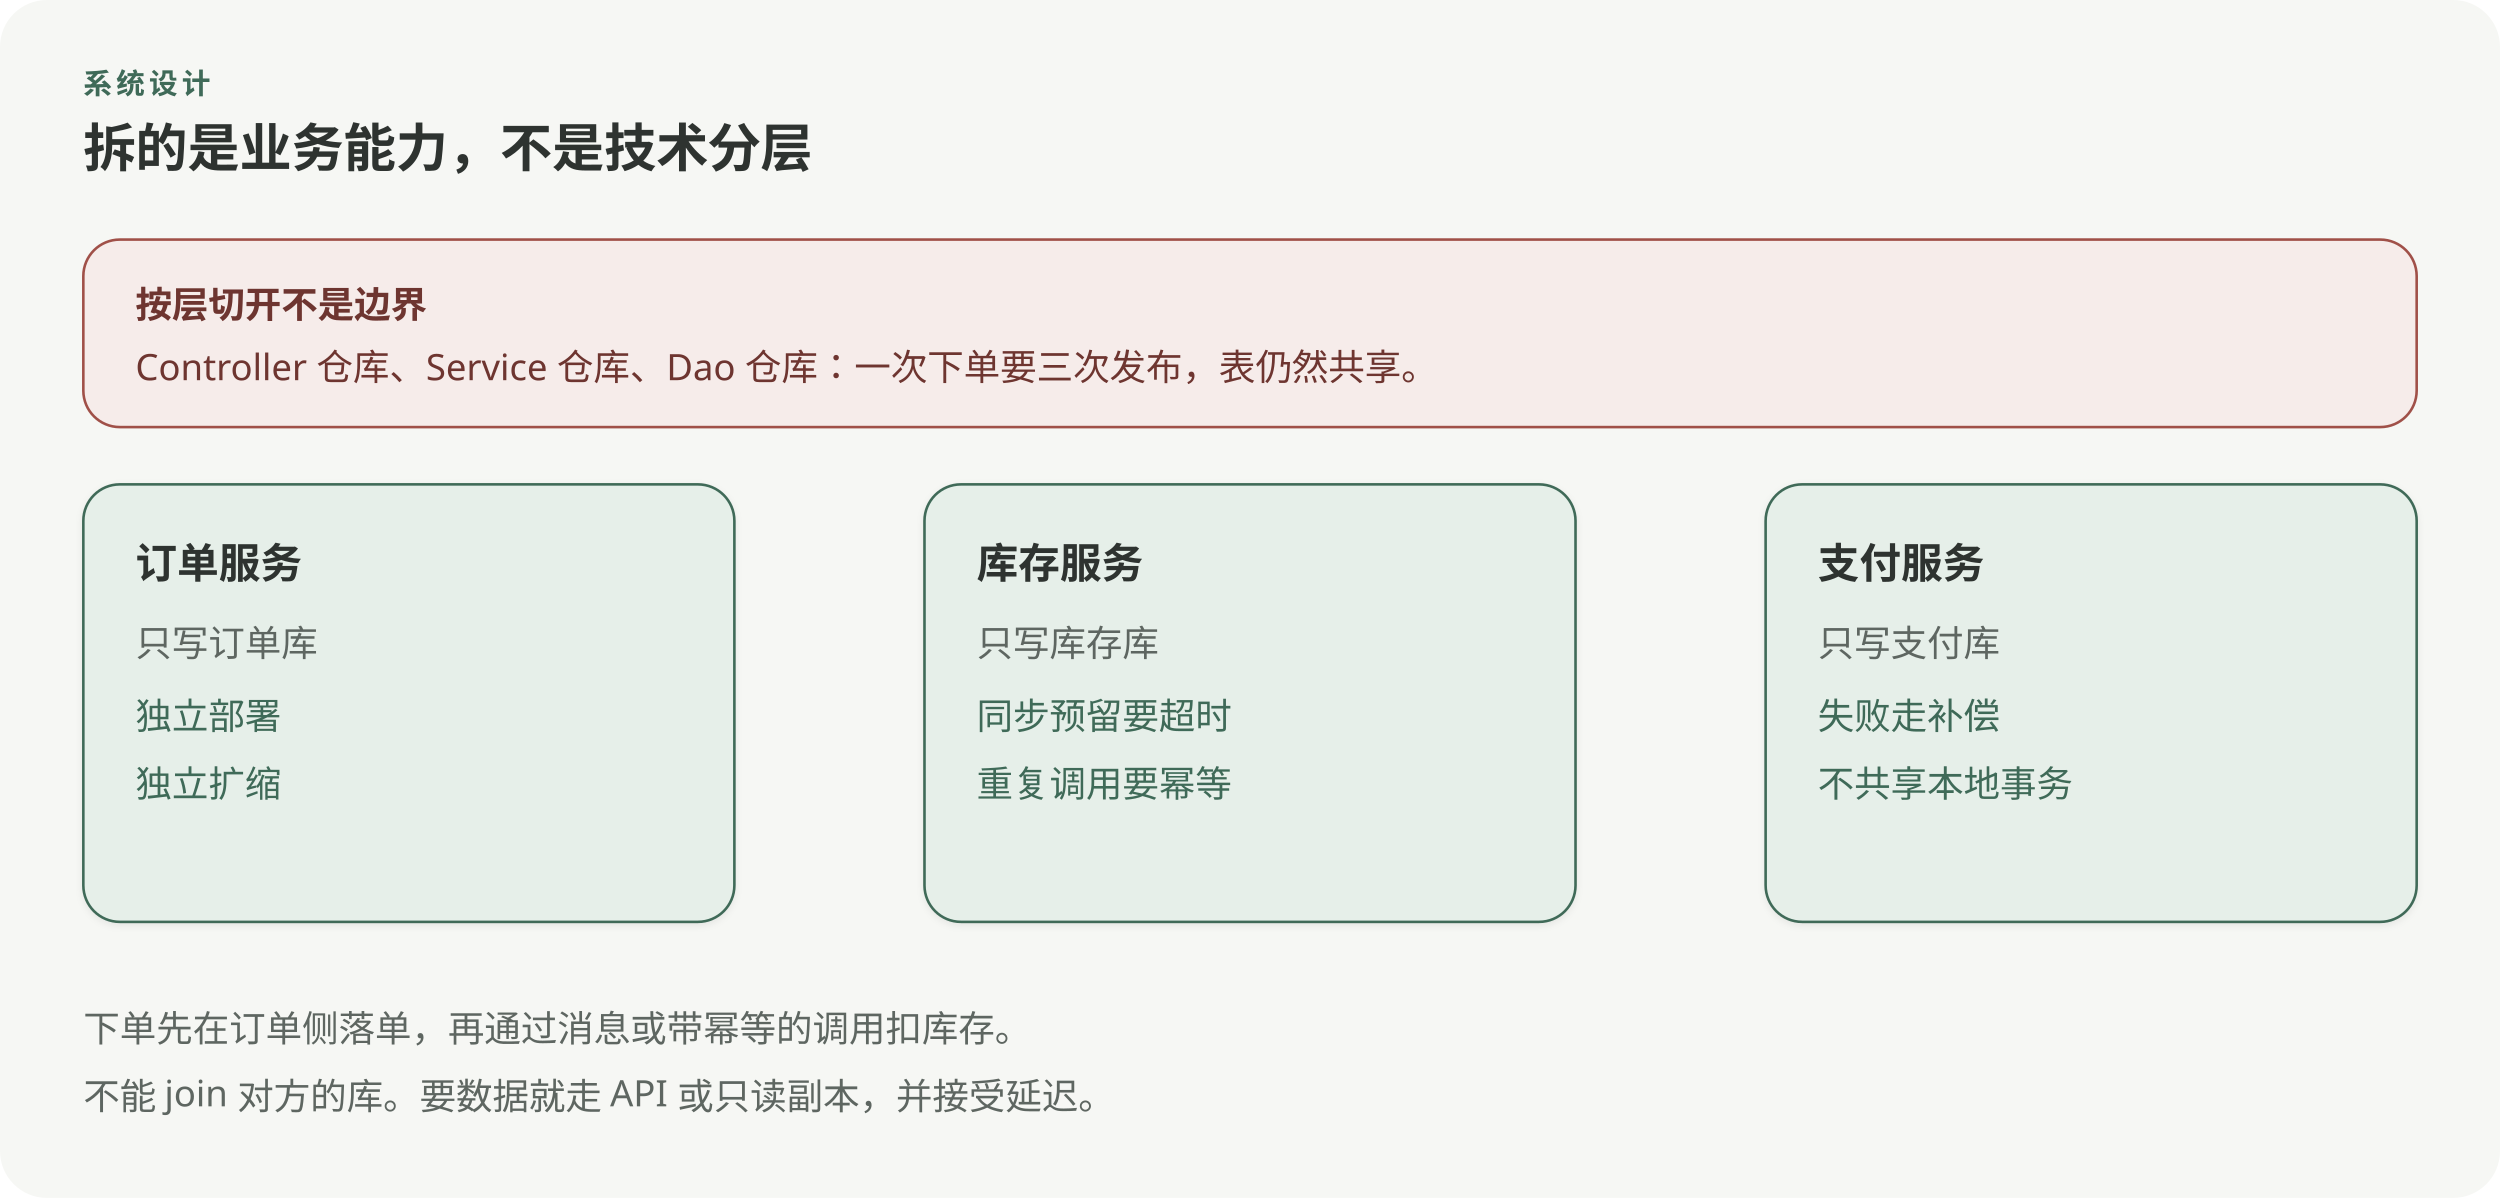
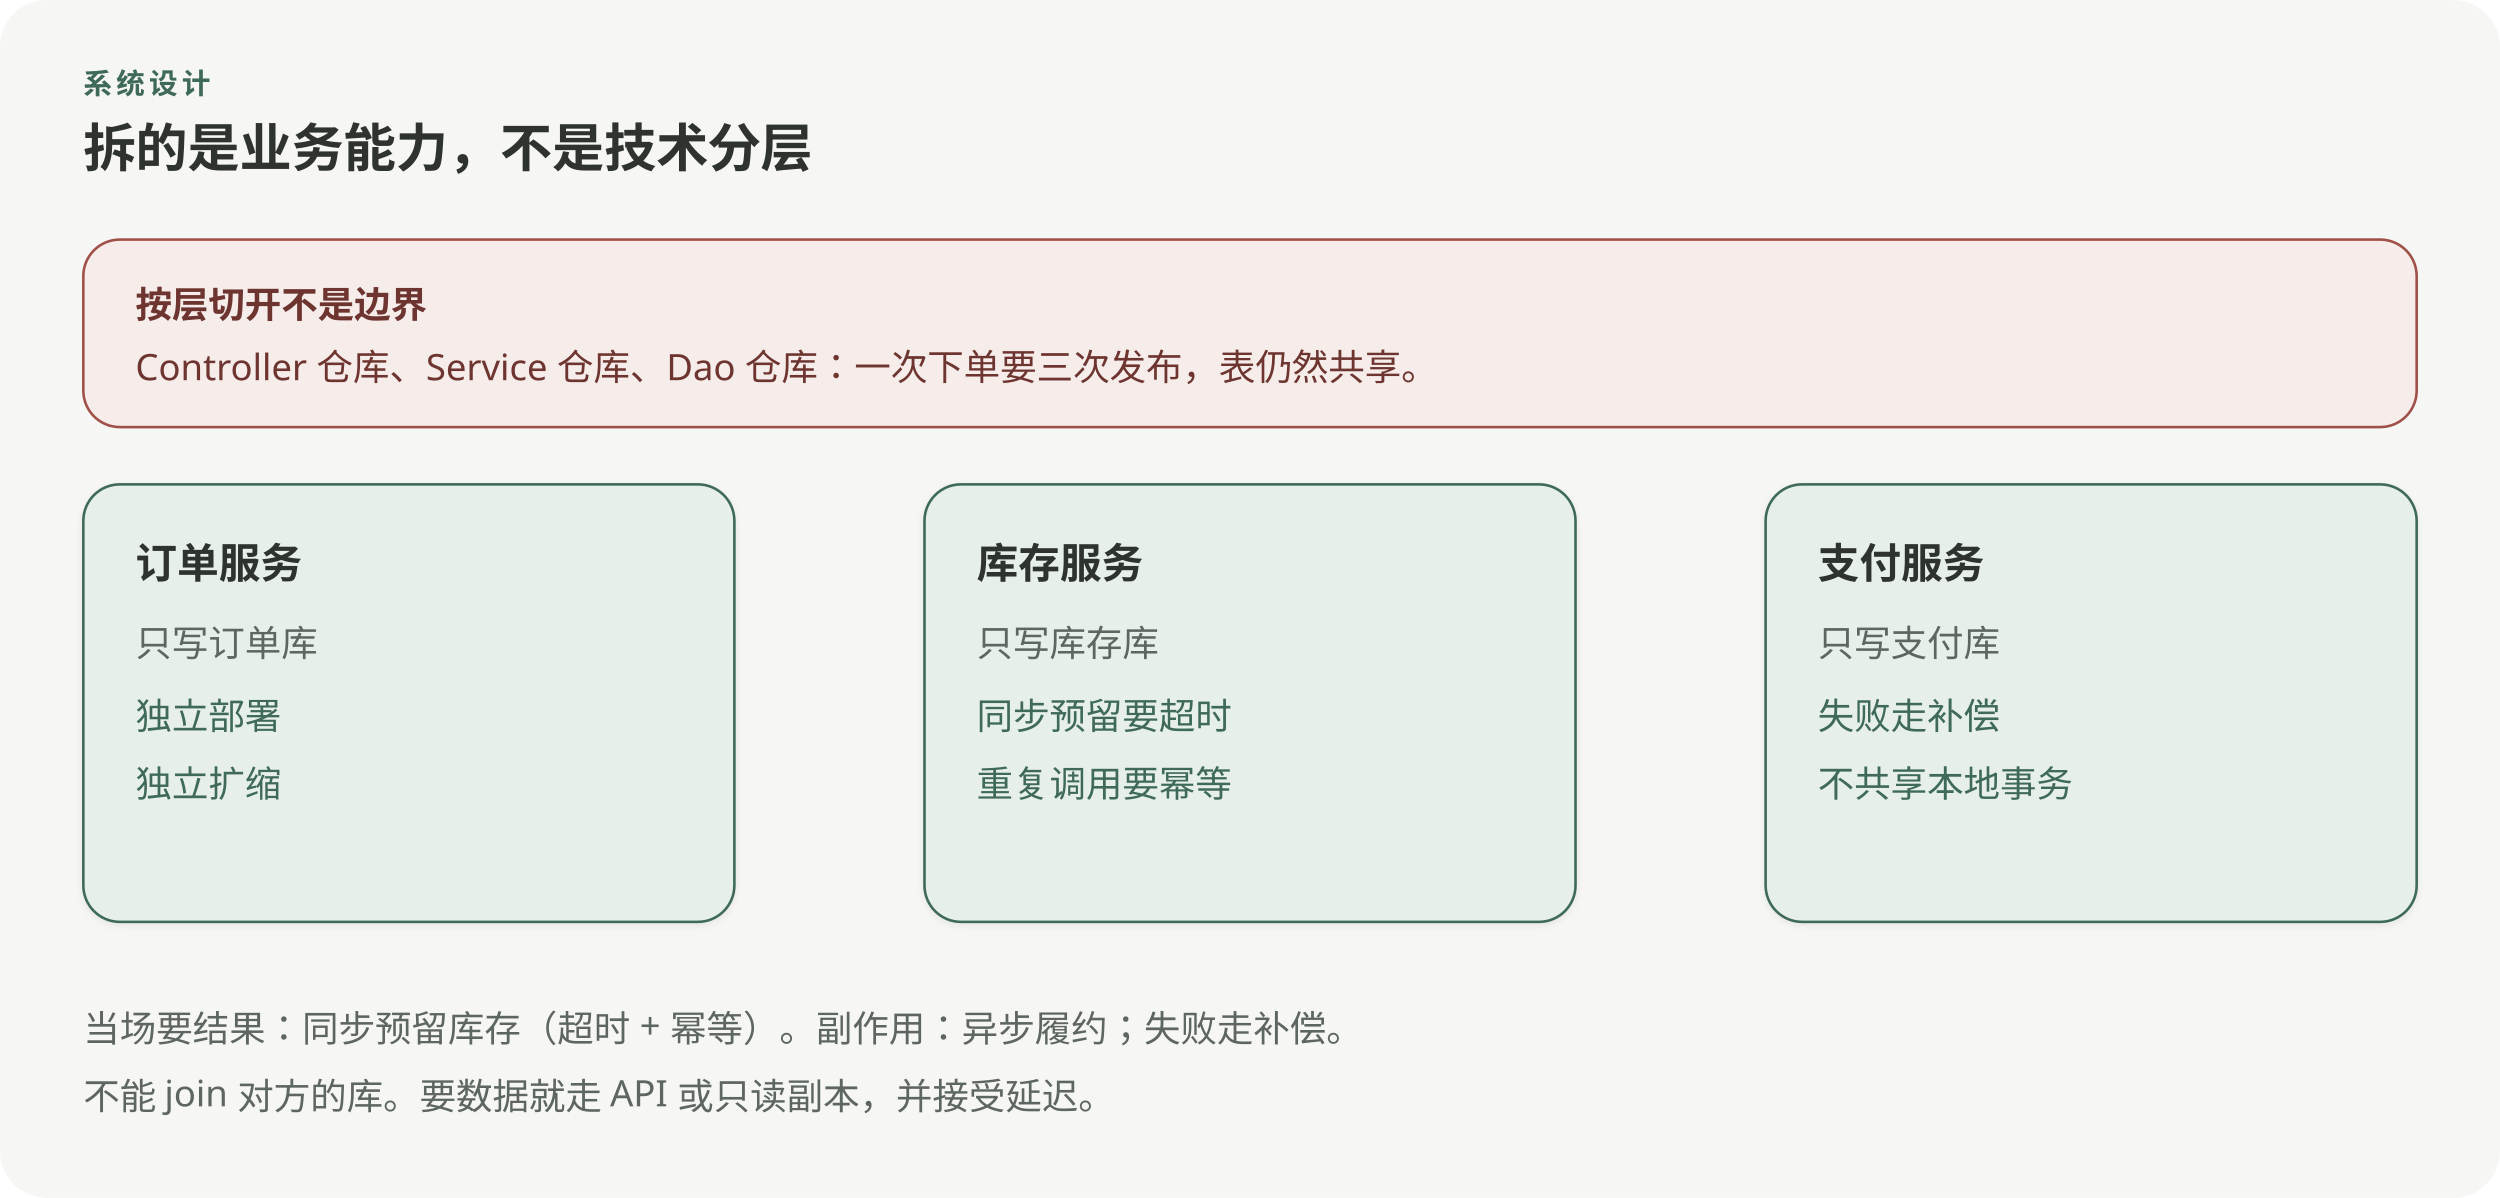
<svg xmlns="http://www.w3.org/2000/svg" viewBox="0 0 960 460" role="img" aria-labelledby="title desc">
  <defs>
    <filter id="soft" x="-6%" y="-8%" width="112%" height="124%">
      <feDropShadow dx="0" dy="1" stdDeviation="1.4" flood-color="#28302a" flood-opacity="0.07" />
    </filter>
  </defs>
  <rect width="960" height="460" rx="18" fill="#f6f7f4" />
  <text x="32" y="36" font-family="'IBM Plex Sans','Noto Sans SC','PingFang SC',sans-serif" font-size="11" font-weight="600" letter-spacing="1.6" fill="#3f6a58">系统设计</text>
  <text x="32" y="64" font-family="'IBM Plex Sans','Noto Sans SC','PingFang SC',sans-serif" font-size="20" font-weight="600" fill="#2e3330">拆的是业务能力，不是技术分层</text>
  <g font-family="'IBM Plex Sans','Noto Sans SC','PingFang SC',sans-serif">
    <rect x="32" y="92" width="896" height="72" rx="14" fill="#f6ecea" stroke="#a05048" />
    <text x="52" y="122" font-size="14" font-weight="600" fill="#6e3530">按层切开不是边界</text>
    <text x="52" y="146" font-size="14" fill="#6e3530">Controller 仓库、Service 仓库、Dao 仓库：一次下单要三次发布，表仍然共享。</text>
    <rect x="32" y="186" width="250" height="168" rx="14" fill="#e6efe9" stroke="#3f6a58" filter="url(#soft)" />
    <text x="52" y="222" font-size="16" font-weight="600" fill="#2e3330">订单服务</text>
    <text x="52" y="252" font-size="14" fill="#5e6661">只写订单库</text>
    <text x="52" y="280" font-size="14" fill="#3f6a58">独立部署</text>
    <text x="52" y="306" font-size="14" fill="#3f6a58">独立扩缩</text>
    <rect x="355" y="186" width="250" height="168" rx="14" fill="#e6efe9" stroke="#3f6a58" filter="url(#soft)" />
    <text x="375" y="222" font-size="16" font-weight="600" fill="#2e3330">库存服务</text>
    <text x="375" y="252" font-size="14" fill="#5e6661">只写库存库</text>
    <text x="375" y="280" font-size="14" fill="#3f6a58">同步预留要超时</text>
    <text x="375" y="306" font-size="14" fill="#3f6a58">重复调用要幂等</text>
    <rect x="678" y="186" width="250" height="168" rx="14" fill="#e6efe9" stroke="#3f6a58" filter="url(#soft)" />
    <text x="698" y="222" font-size="16" font-weight="600" fill="#2e3330">支付服务</text>
    <text x="698" y="252" font-size="14" fill="#5e6661">只写支付库</text>
    <text x="698" y="280" font-size="14" fill="#3f6a58">失败走补偿</text>
    <text x="698" y="306" font-size="14" fill="#3f6a58">不共享本地事务</text>
  </g>
-   <text x="32" y="400" font-family="'IBM Plex Sans','Noto Sans SC','PingFang SC',sans-serif" font-size="14" fill="#5e6661">下单先在订单侧落单，再通过消息或带幂等的调用扣库存。</text>
+   <text x="32" y="400" font-family="'IBM Plex Sans','Noto Sans SC','PingFang SC',sans-serif" font-size="14" fill="#5e6661">当场要结果：同步预留库存（超时 + 幂等）。副作用：异步履约；失败走补偿。</text>
  <text x="32" y="426" font-family="'IBM Plex Sans','Noto Sans SC','PingFang SC',sans-serif" font-size="14" fill="#5e6661">不能 join 对方的库。要数据就走 API 或只读副本，并接受延迟。</text>
</svg>
